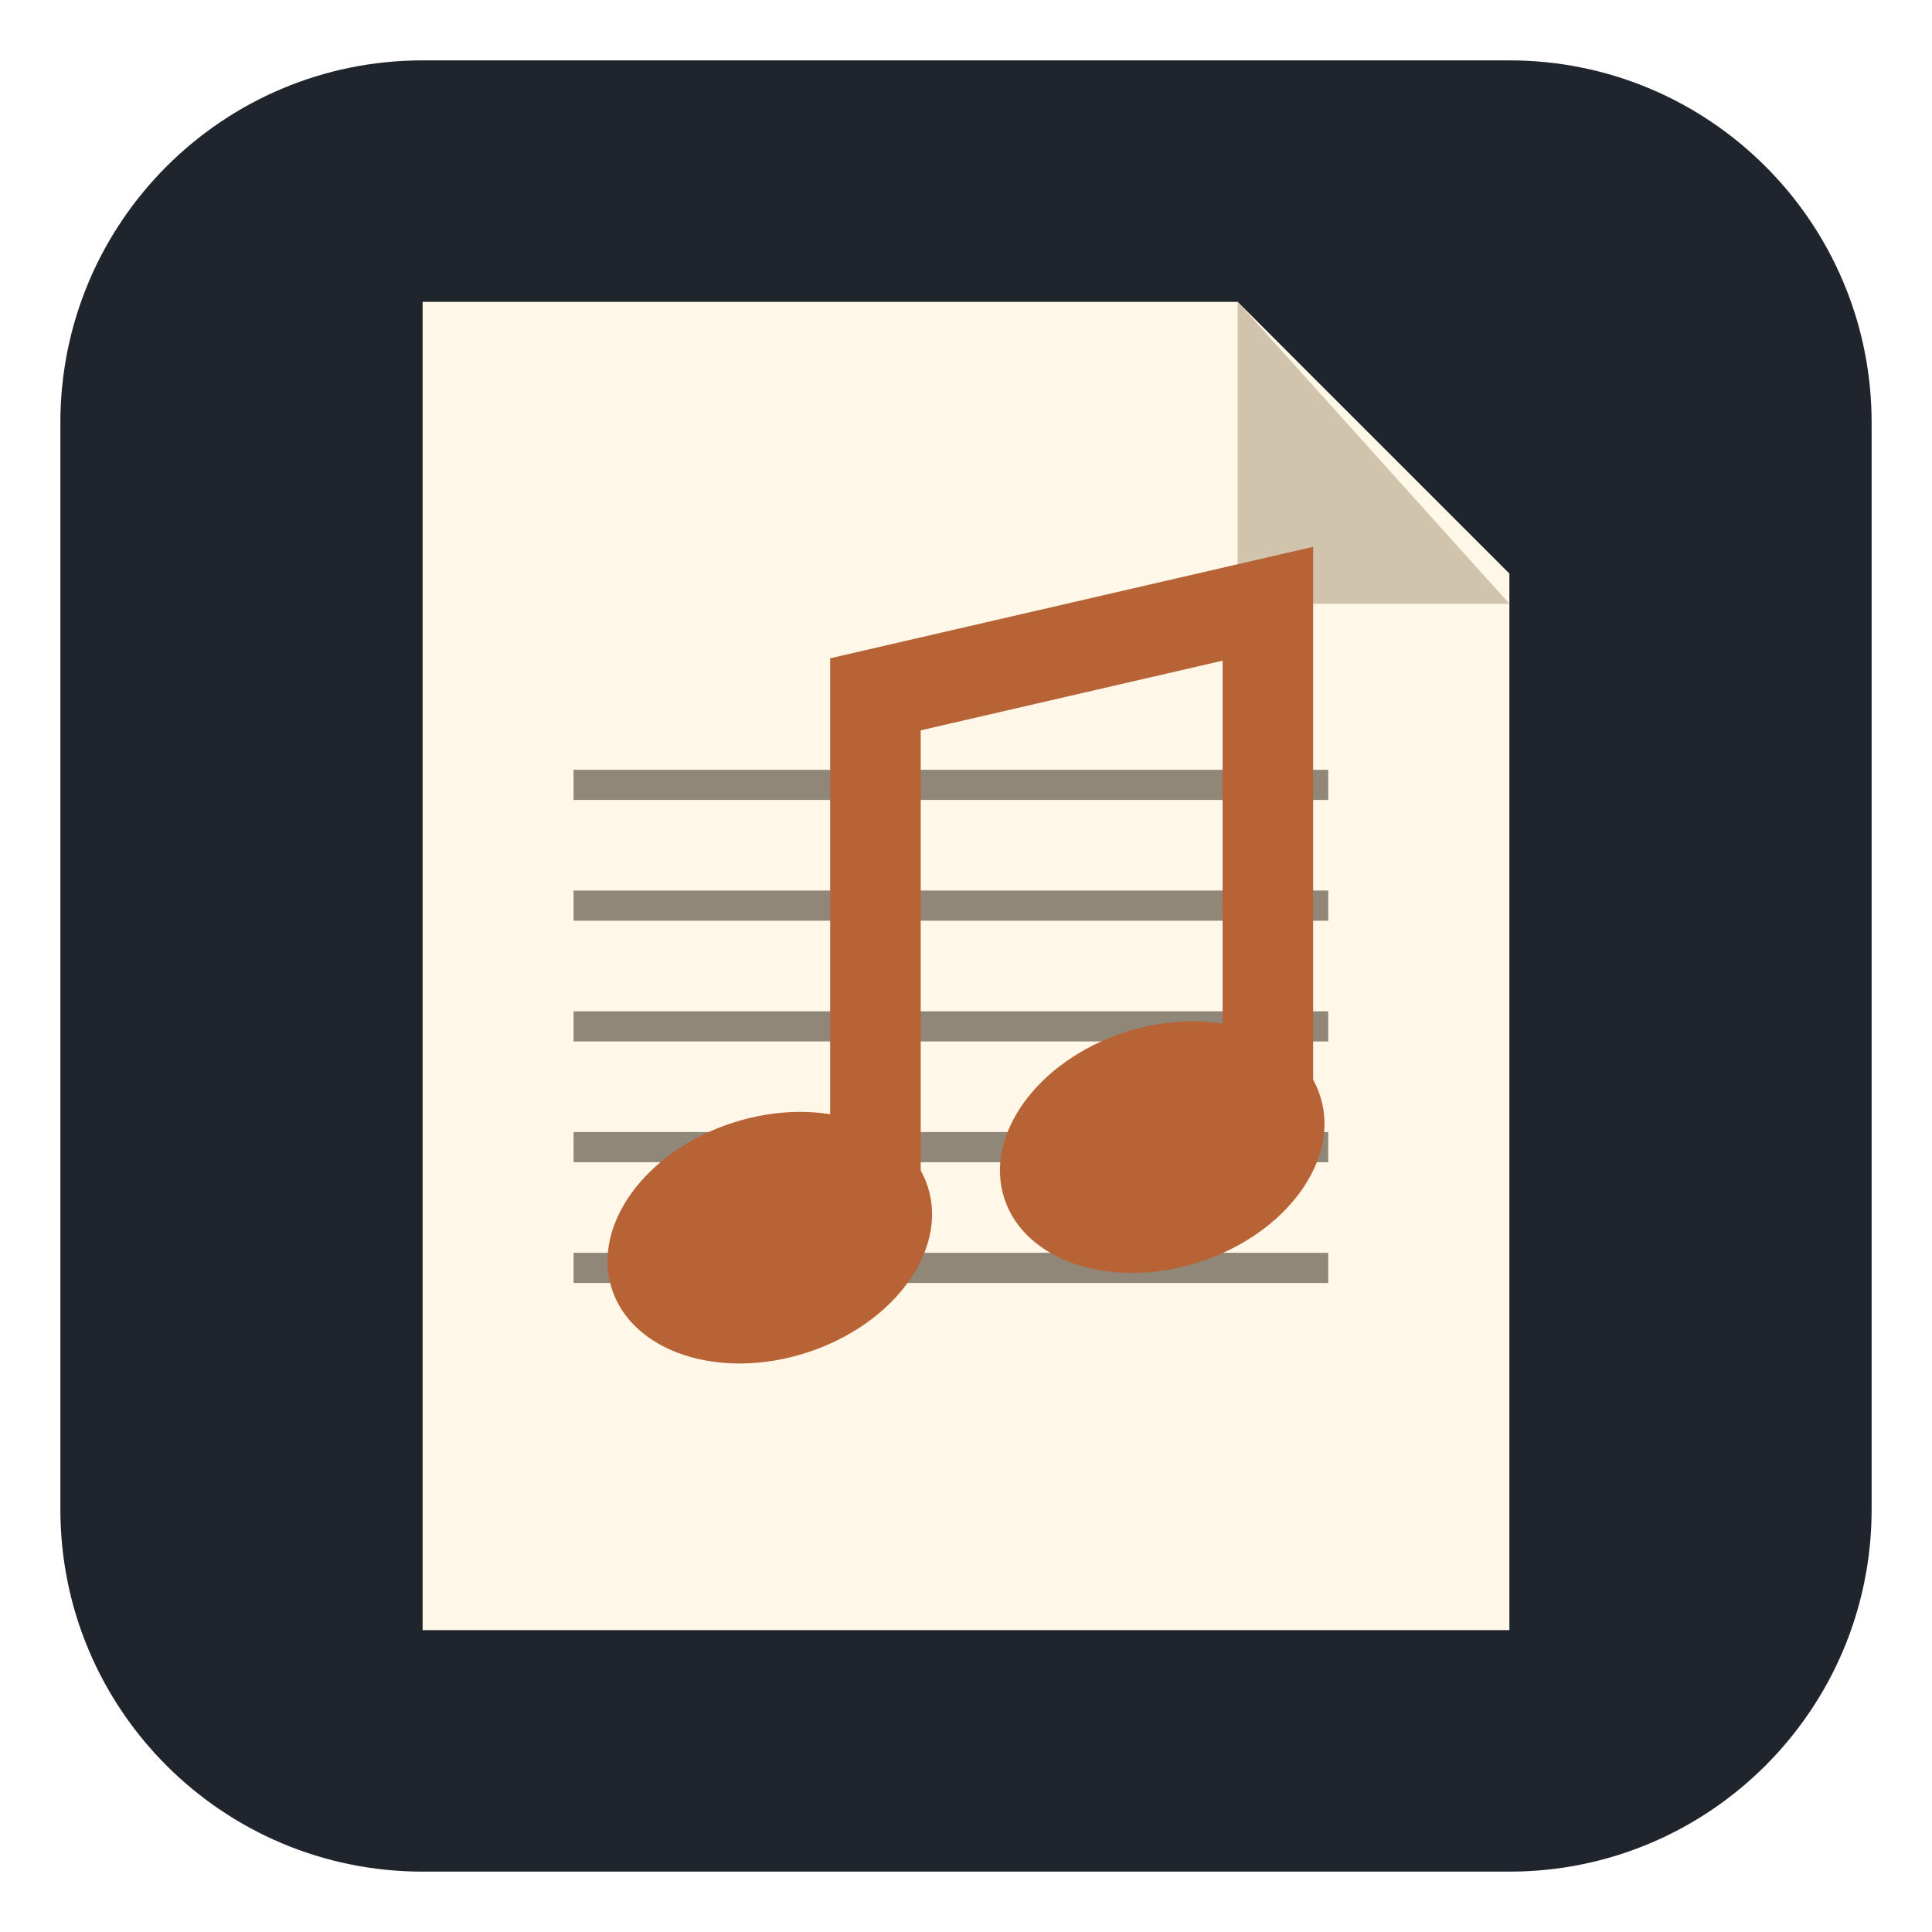
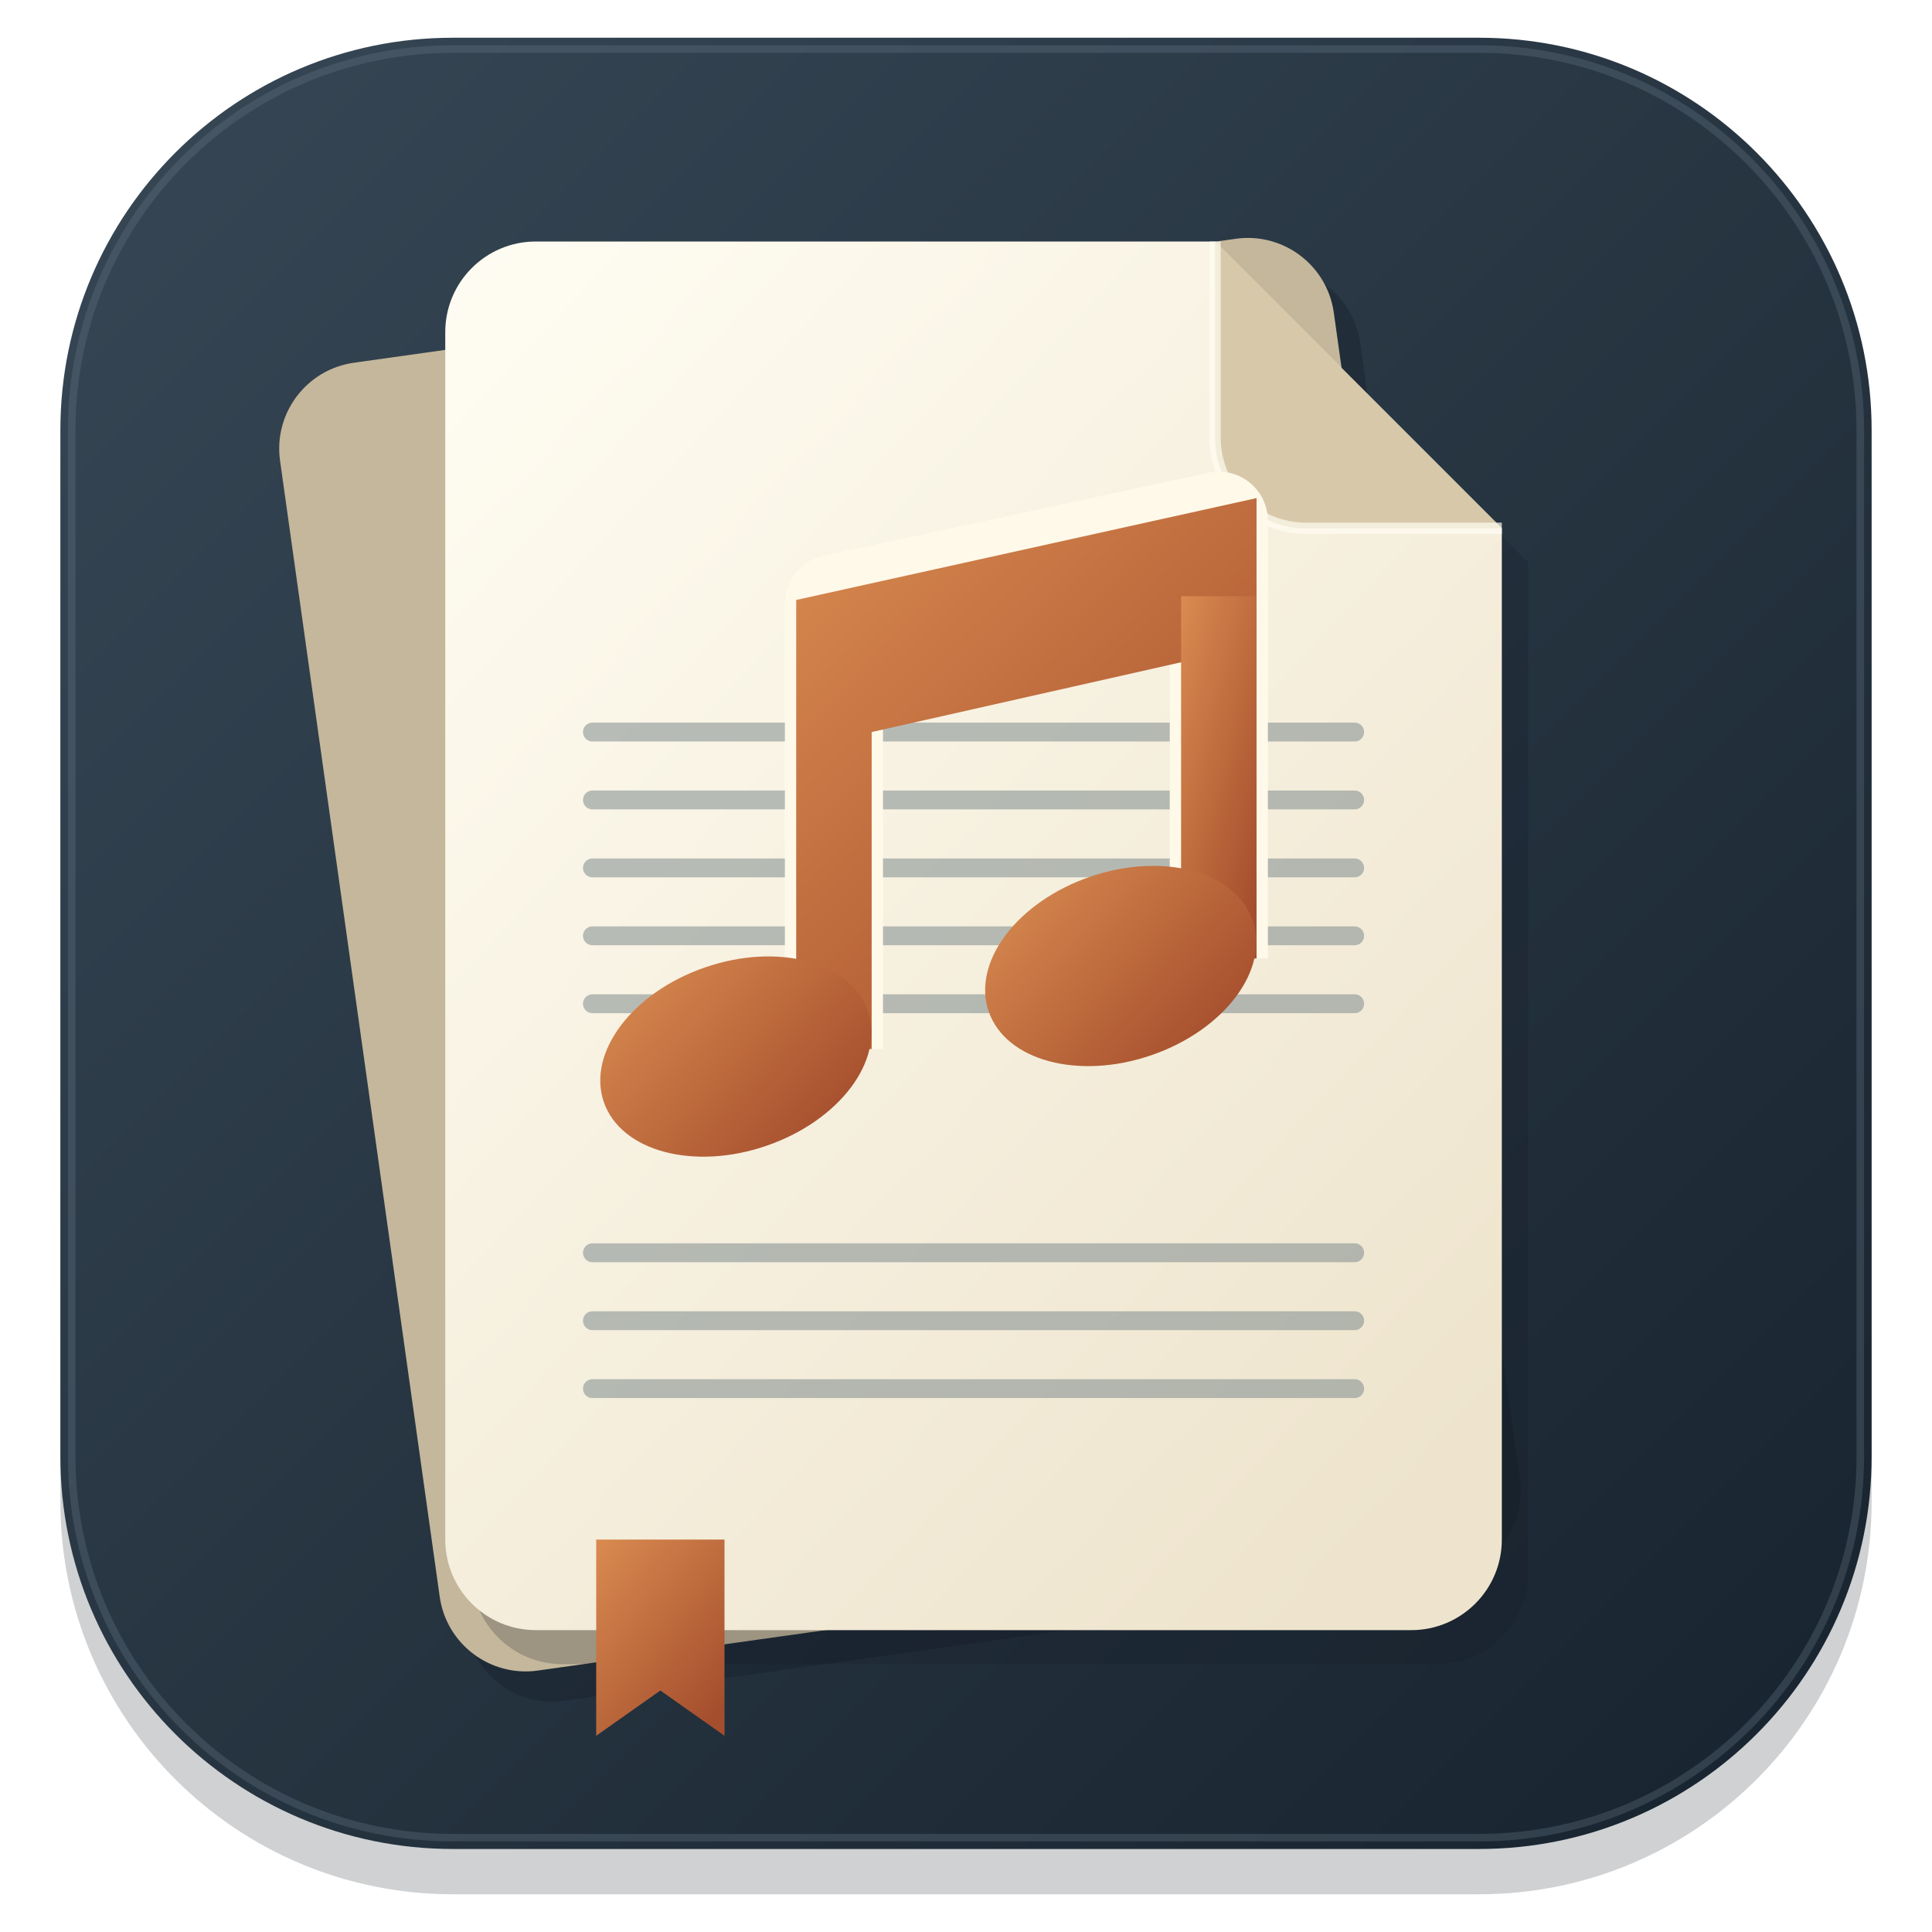
- <svg xmlns="http://www.w3.org/2000/svg" width="128" height="128" viewBox="0 0 128 128">
-   <rect x="4" y="4" width="120" height="120" rx="24" fill="#20252d" />
-   <path d="M28 20h54l18 18v70H28z" fill="#fff8e9" />
-   <path d="M82 20v20h18" fill="#d0c4ad" />
-   <g stroke="#918779" stroke-width="2">
-     <path d="M38 52h50M38 60h50M38 68h50M38 76h50M38 84h50" />
+ <svg xmlns="http://www.w3.org/2000/svg" width="512" height="512" viewBox="0 0 512 512">
+   <defs>
+     <linearGradient id="tile" x1="0" y1="0" x2="1" y2="1">
+       <stop stop-color="#374755" />
+       <stop offset="1" stop-color="#17232e" />
+     </linearGradient>
+     <linearGradient id="paper" x1="0" y1="0" x2=".8" y2="1">
+       <stop stop-color="#fffdf3" />
+       <stop offset="1" stop-color="#eee4cd" />
+     </linearGradient>
+     <linearGradient id="copper" x1="0" y1="0" x2=".8" y2="1">
+       <stop stop-color="#d98b50" />
+       <stop offset="1" stop-color="#a54e2d" />
+     </linearGradient>
+   </defs>
+   <rect x="16" y="22" width="480" height="480" rx="104" fill="#111a24" opacity=".2" />
+   <rect x="16" y="10" width="480" height="480" rx="104" fill="url(#tile)" />
+   <rect x="19" y="13" width="474" height="474" rx="101" fill="none" stroke="#687988" stroke-opacity=".32" stroke-width="2" />
+   <rect x="101" y="86" width="282" height="350" rx="23" transform="rotate(-8 242 261)" fill="#111a24" opacity=".34" />
+   <rect x="94" y="78" width="282" height="350" rx="23" transform="rotate(-8 235 253)" fill="#c4b79b" />
+   <path d="M142 64h180l76 76v268a24 24 0 0 1-24 24H142a24 24 0 0 1-24-24V88a24 24 0 0 1 24-24z" fill="#101923" opacity=".22" transform="translate(7 9)" />
+   <path d="M142 64h180l76 76v268a24 24 0 0 1-24 24H142a24 24 0 0 1-24-24V88a24 24 0 0 1 24-24z" fill="url(#paper)" />
+   <path d="M322 64v52a24 24 0 0 0 24 24h52z" fill="#d7c8a9" />
+   <path d="M322 64v52a24 24 0 0 0 24 24h52" fill="none" stroke="#fffdf3" stroke-opacity=".7" stroke-width="3" />
+   <g fill="none" stroke="#7f8c8e" stroke-width="5" stroke-linecap="round" opacity=".55">
+     <path d="M157 194h202M157 212h202M157 230h202M157 248h202M157 266h202" />
+     <path d="M157 332h202M157 350h202M157 368h202" />
  </g>
-   <path d="M58 81V46l26-6v35" fill="none" stroke="#b86336" stroke-width="6" />
-   <ellipse cx="51" cy="82" rx="11" ry="8" fill="#b86336" transform="rotate(-18 51 82)" />
-   <ellipse cx="77" cy="76" rx="11" ry="8" fill="#b86336" transform="rotate(-18 77 76)" />
+   <path d="M221 278V160l102-22v116" fill="none" stroke="#fff9e9" stroke-width="26" stroke-linejoin="round" />
+   <g fill="url(#copper)">
+     <path d="M211 159l122-27v39l-102 23v84h-20z" />
+     <path d="M313 158h20v96h-20z" />
+     <ellipse cx="195" cy="280" rx="37" ry="25" transform="rotate(-19 195 280)" />
+     <ellipse cx="297" cy="256" rx="37" ry="25" transform="rotate(-19 297 256)" />
+   </g>
+   <path d="M158 408h34v52l-17-12-17 12z" fill="url(#copper)" />
</svg>
